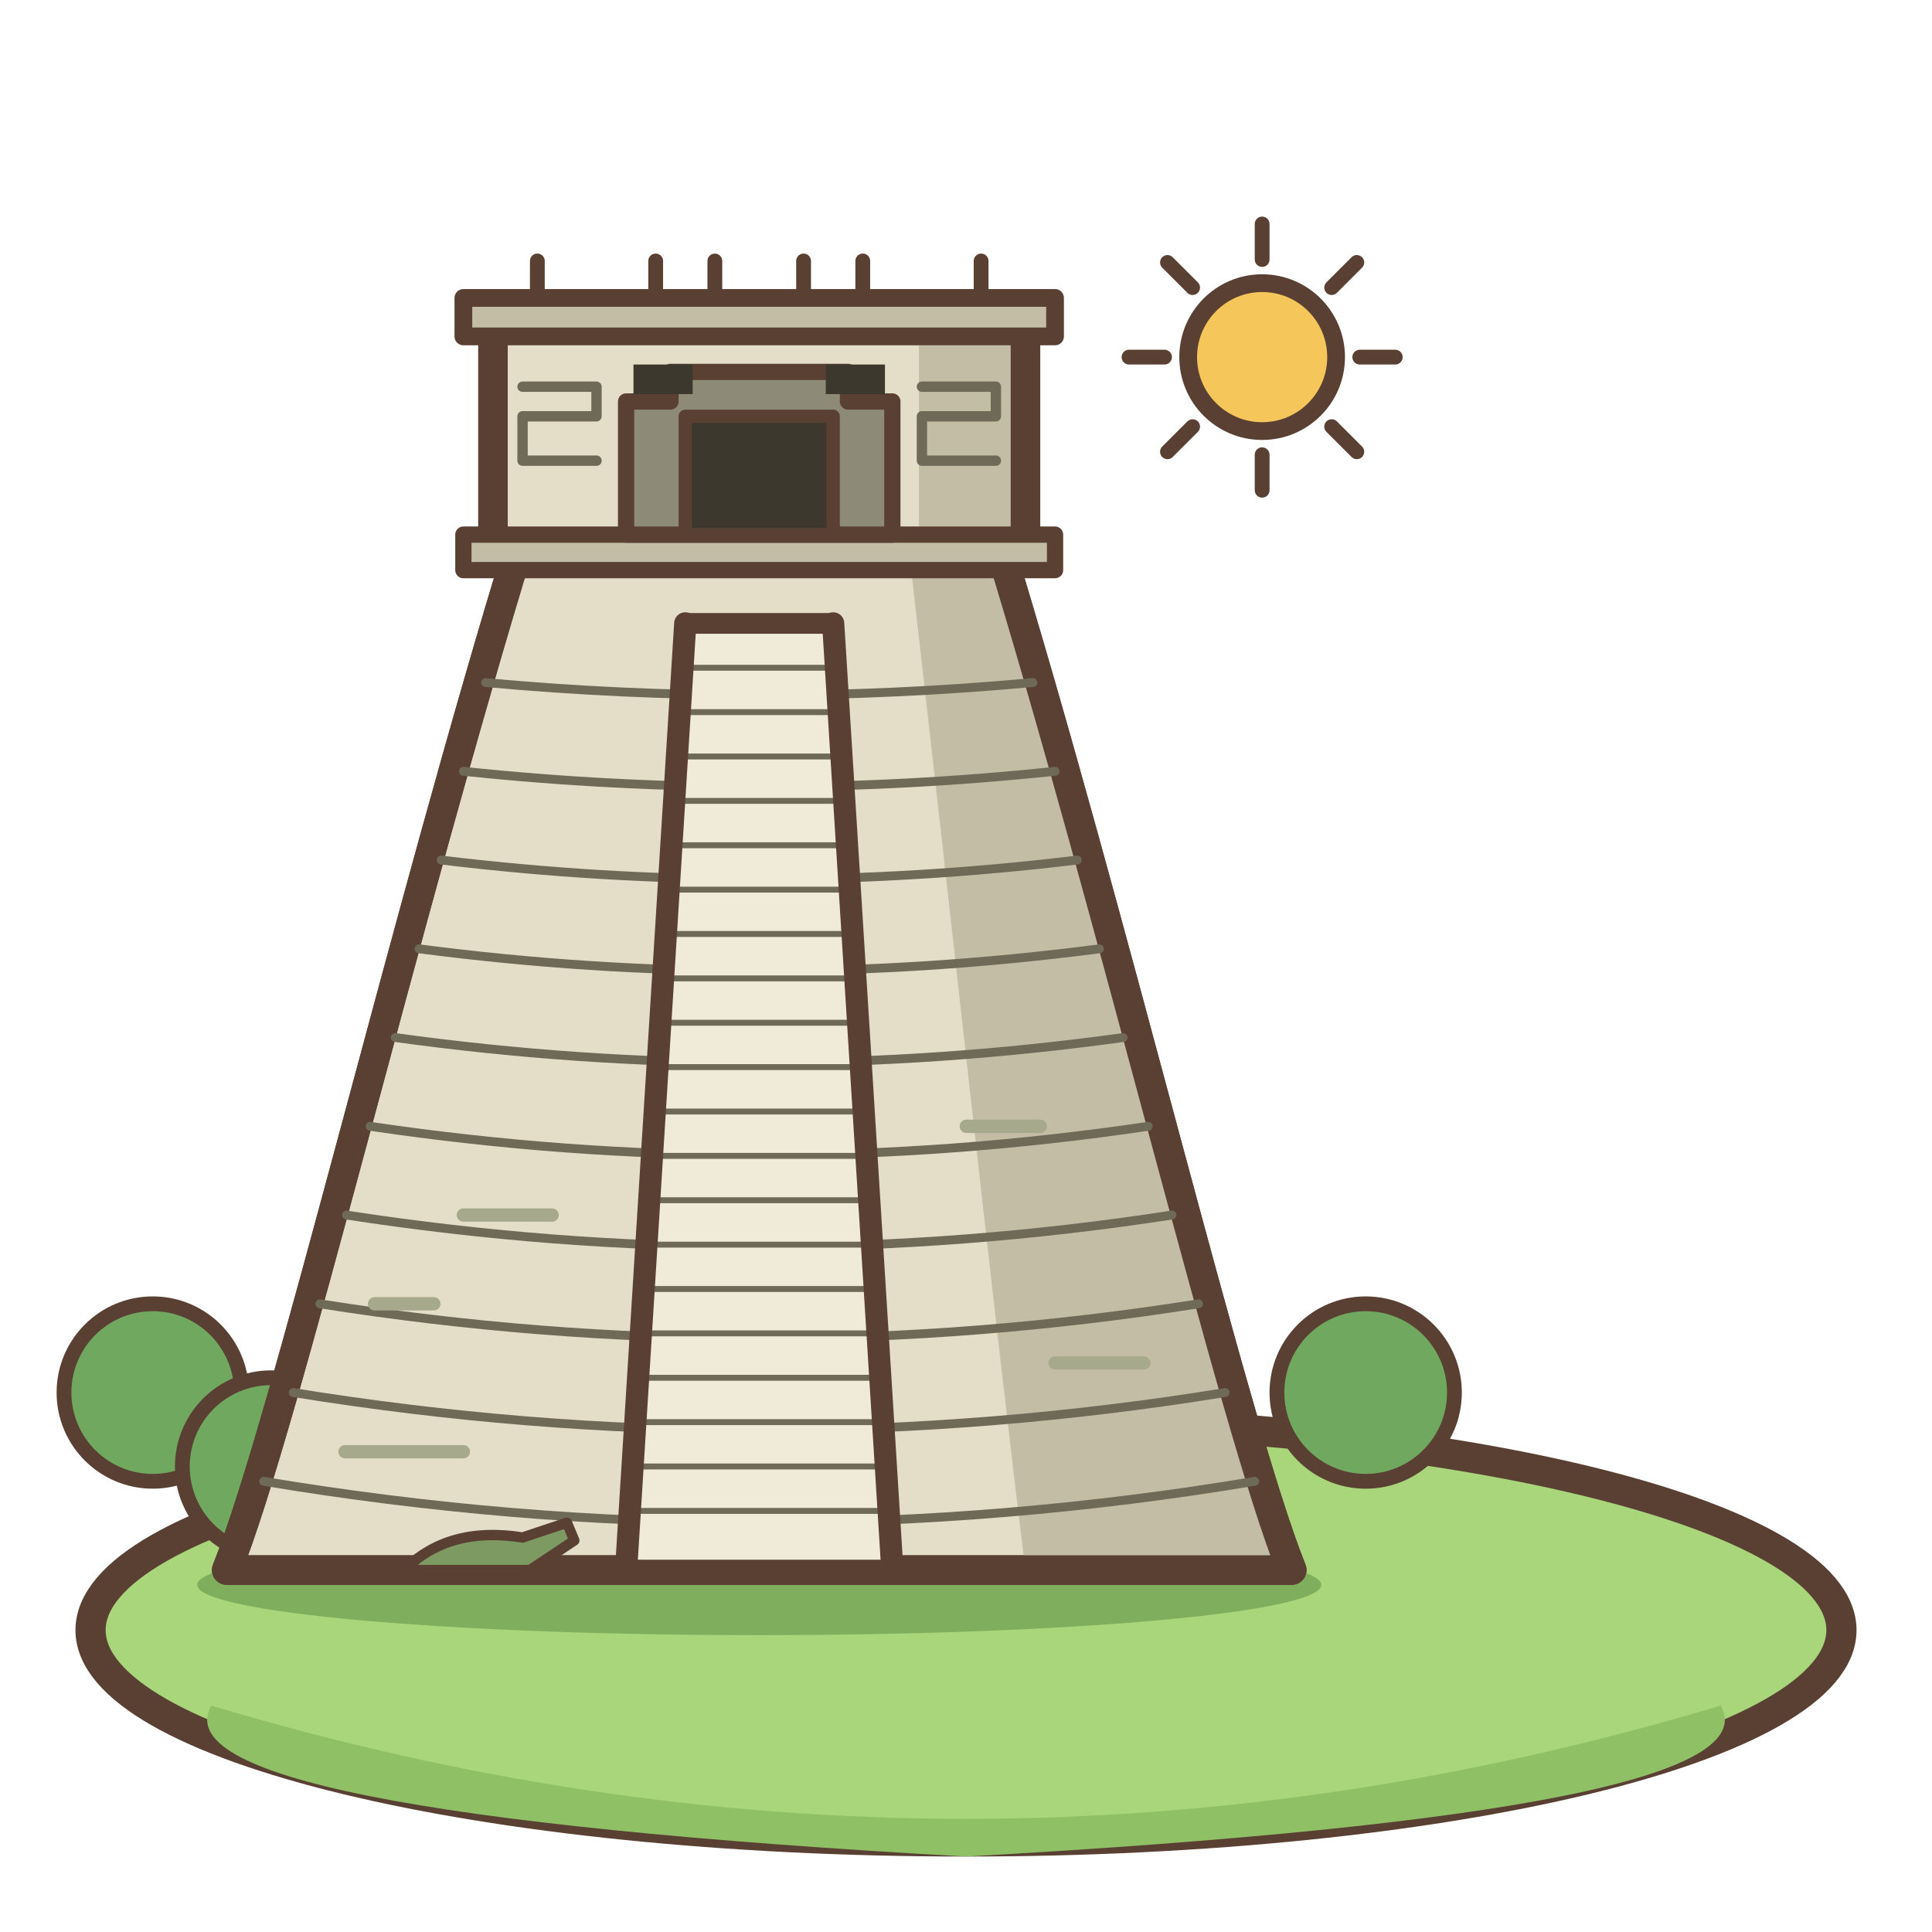
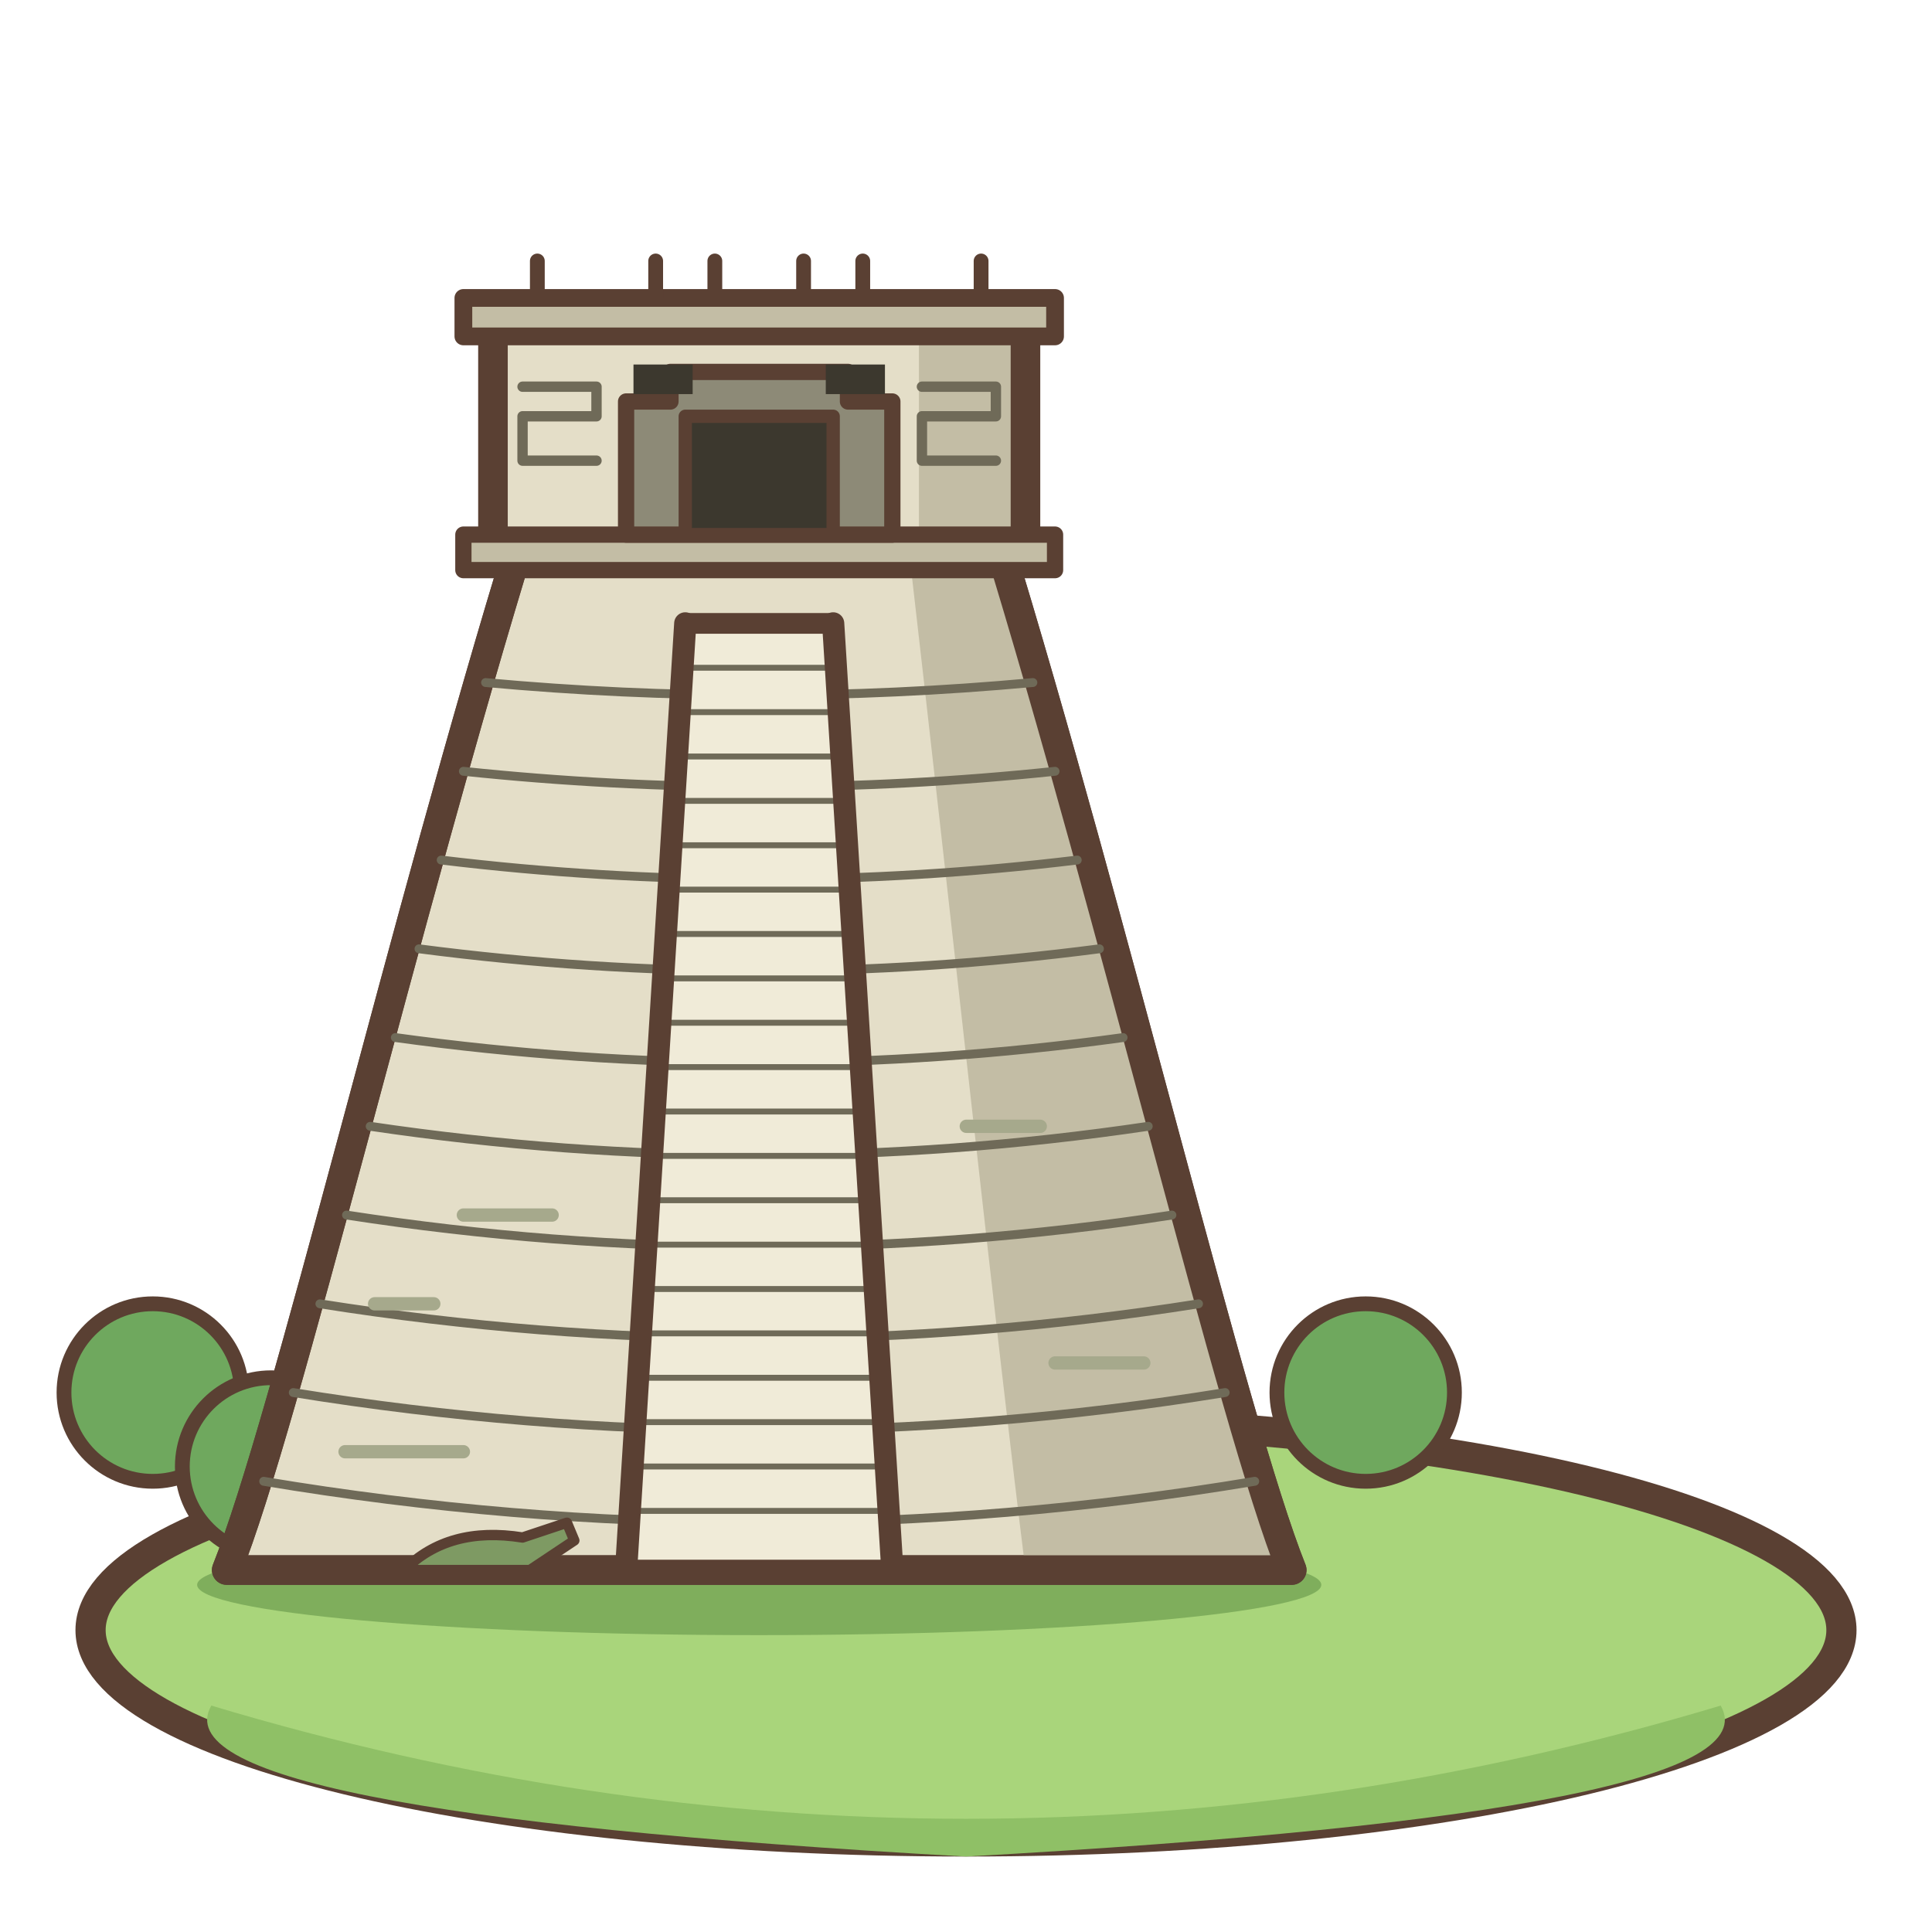
<svg xmlns="http://www.w3.org/2000/svg" width="72" height="72" viewBox="0 0 128 128">
  <g stroke="#5A4033" stroke-width="2" stroke-linecap="round" stroke-linejoin="round">
    <ellipse cx="64" cy="108" rx="58" ry="14" fill="#A9D57B" />
    <path d="M14 113Q64 128 114 113Q118 120 64 123Q10 120 14 113z" fill="#8FC066" stroke="none" />
    <g transform="translate(1.3 2.1) scale(0.98)">
      <circle cx="9" cy="92" r="6" fill="#6FA85E" stroke-width="1" />
      <circle cx="17" cy="97" r="6" fill="#6FA85E" stroke-width="1" />
      <circle cx="91" cy="92" r="6" fill="#6FA85E" stroke-width="1" />
      <ellipse cx="50" cy="105" rx="38" ry="3.4" fill="#7FAE5C" stroke="none" />
      <path d="M14 104c4-10 12-44 20-70H66c8 26 16 60 20 70z" fill="#E4DEC8" />
      <path d="M68 104H86C82 94 74 60 66 34H60c3 26 6 54 8 70z" fill="#C3BDA5" stroke="none" />
      <path d="M14 104c4-10 12-44 20-70H66c8 26 16 60 20 70z" fill="none" />
      <path d="M31.5 44q18.5 1.7 37 0M30 50q20 2.1 40 0M28.5 56q21.5 2.6 43 0M27 62q23 3 46 0M25.4 68Q50 71.4 74.6 68M23.7 74Q50 77.9 76.3 74M22.1 80Q50 84.3 77.9 80M20.3 86Q50 90.7 79.7 86M18.5 92q31.5 5.1 63 0M16.5 98q33.5 5.6 67 0" fill="none" stroke-width=".6" stroke="#6F6A58" />
      <path d="M22 96h8M30 80h6M24 86h4M64 74h5M70 90h6" fill="none" stroke-width=".9" stroke="#A6A98C" />
      <path d="M41 104l4-64H55l4 64z" fill="#F0EBD8" stroke-width="1.4" />
      <path d="M44.8 43H55.2M44.6 46H55.4M44.4 49H55.5M44.2 52H55.7M44.1 55H56M43.9 58H56.1M43.7 61H56.3M43.5 64h13M43.3 67H56.7M43.1 70H56.9M42.9 73H57M42.8 76H57.3M42.6 79H57.5M42.4 82H57.6M42.2 85H57.8M42 88H58M41.8 91H58.2M41.6 94H58.4M41.4 97H58.5M41.2 100H58.7" fill="none" stroke-width=".4" stroke="#6F6A58" />
      <path d="M41 104l4-64M59 104L55 40" fill="none" stroke-width="1.5" />
      <path d="M32 20H68V35H32z" fill="#E4DEC8" stroke="none" />
      <path d="M60.8 20H68V35H60.8z" fill="#C3BDA5" stroke="none" />
      <path d="M32 20H68V35H32z" fill="none" />
      <path d="M30 34H70v2.4H30z" fill="#C3BDA5" stroke-width="1.1" />
      <path d="M30 18H70v2.6H30z" fill="#C3BDA5" stroke-width="1.2" />
      <path d="M41 34V25h3V23H56v2h3v9z" fill="#8D8A77" stroke-width="1.1" />
      <path d="M45 34V26H55v8z" fill="#3C382E" stroke-width=".9" />
      <path d="M41.5 22.5h4v2h-4zM54.5 22.5h4v2h-4z" fill="#3C382E" stroke="none" />
      <path d="M43 18V15.5M47 18V15.5M53 18V15.5M57 18V15.5M35 18V15.5M65 18V15.5" fill="none" stroke-width="1" />
      <path d="M34 24h5v2H34v3h5M61 24h5v2H61v3h5" fill="none" stroke-width=".7" stroke="#6F6A58" />
-       <path d="M90.6 22H93M88.7 26.7l1.7 1.7M84 28.6V31M79.3 26.7l-1.7 1.7M77.4 22H75M79.3 17.3l-1.7-1.7M84 15.4V13M88.7 17.3l1.7-1.7" fill="none" stroke-width="1" />
-       <circle cx="84" cy="22" r="5" fill="#F5C65A" stroke-width="1.2" />
      <path d="M26 104q3-3 8-2.2l3-1 .5 1.2-3 2z" fill="#7E9A63" stroke-width=".7" />
    </g>
  </g>
</svg>
